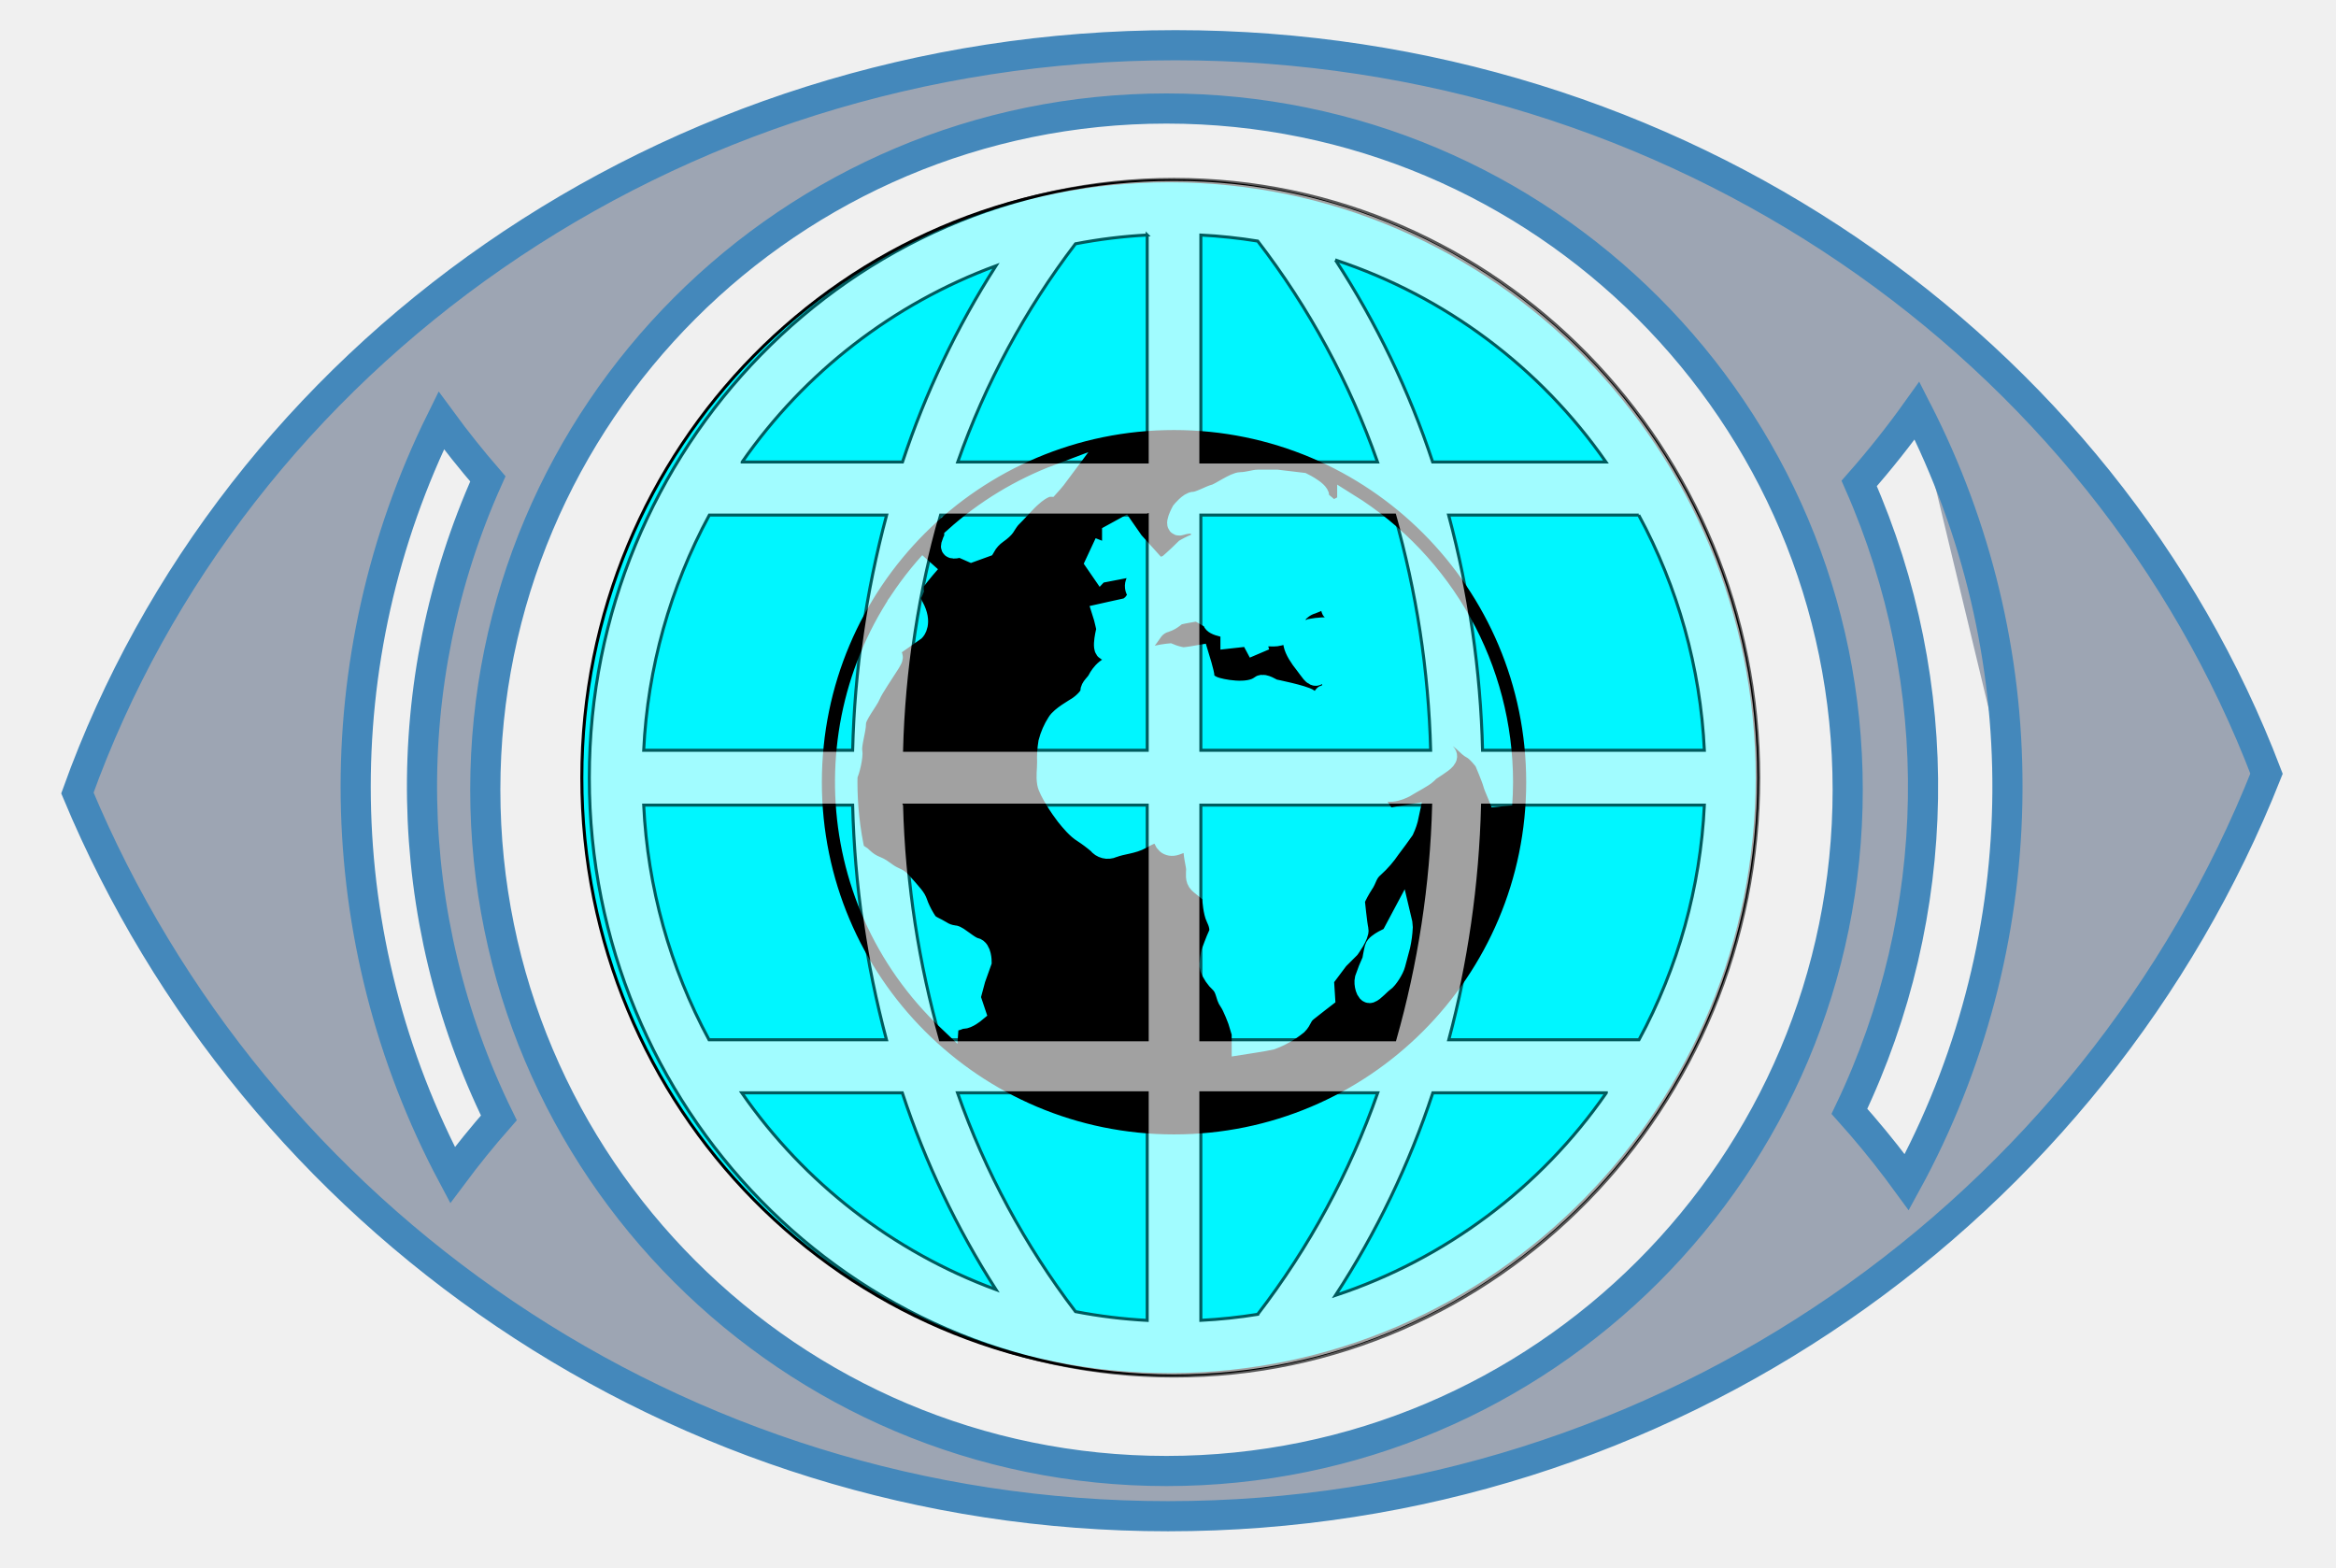
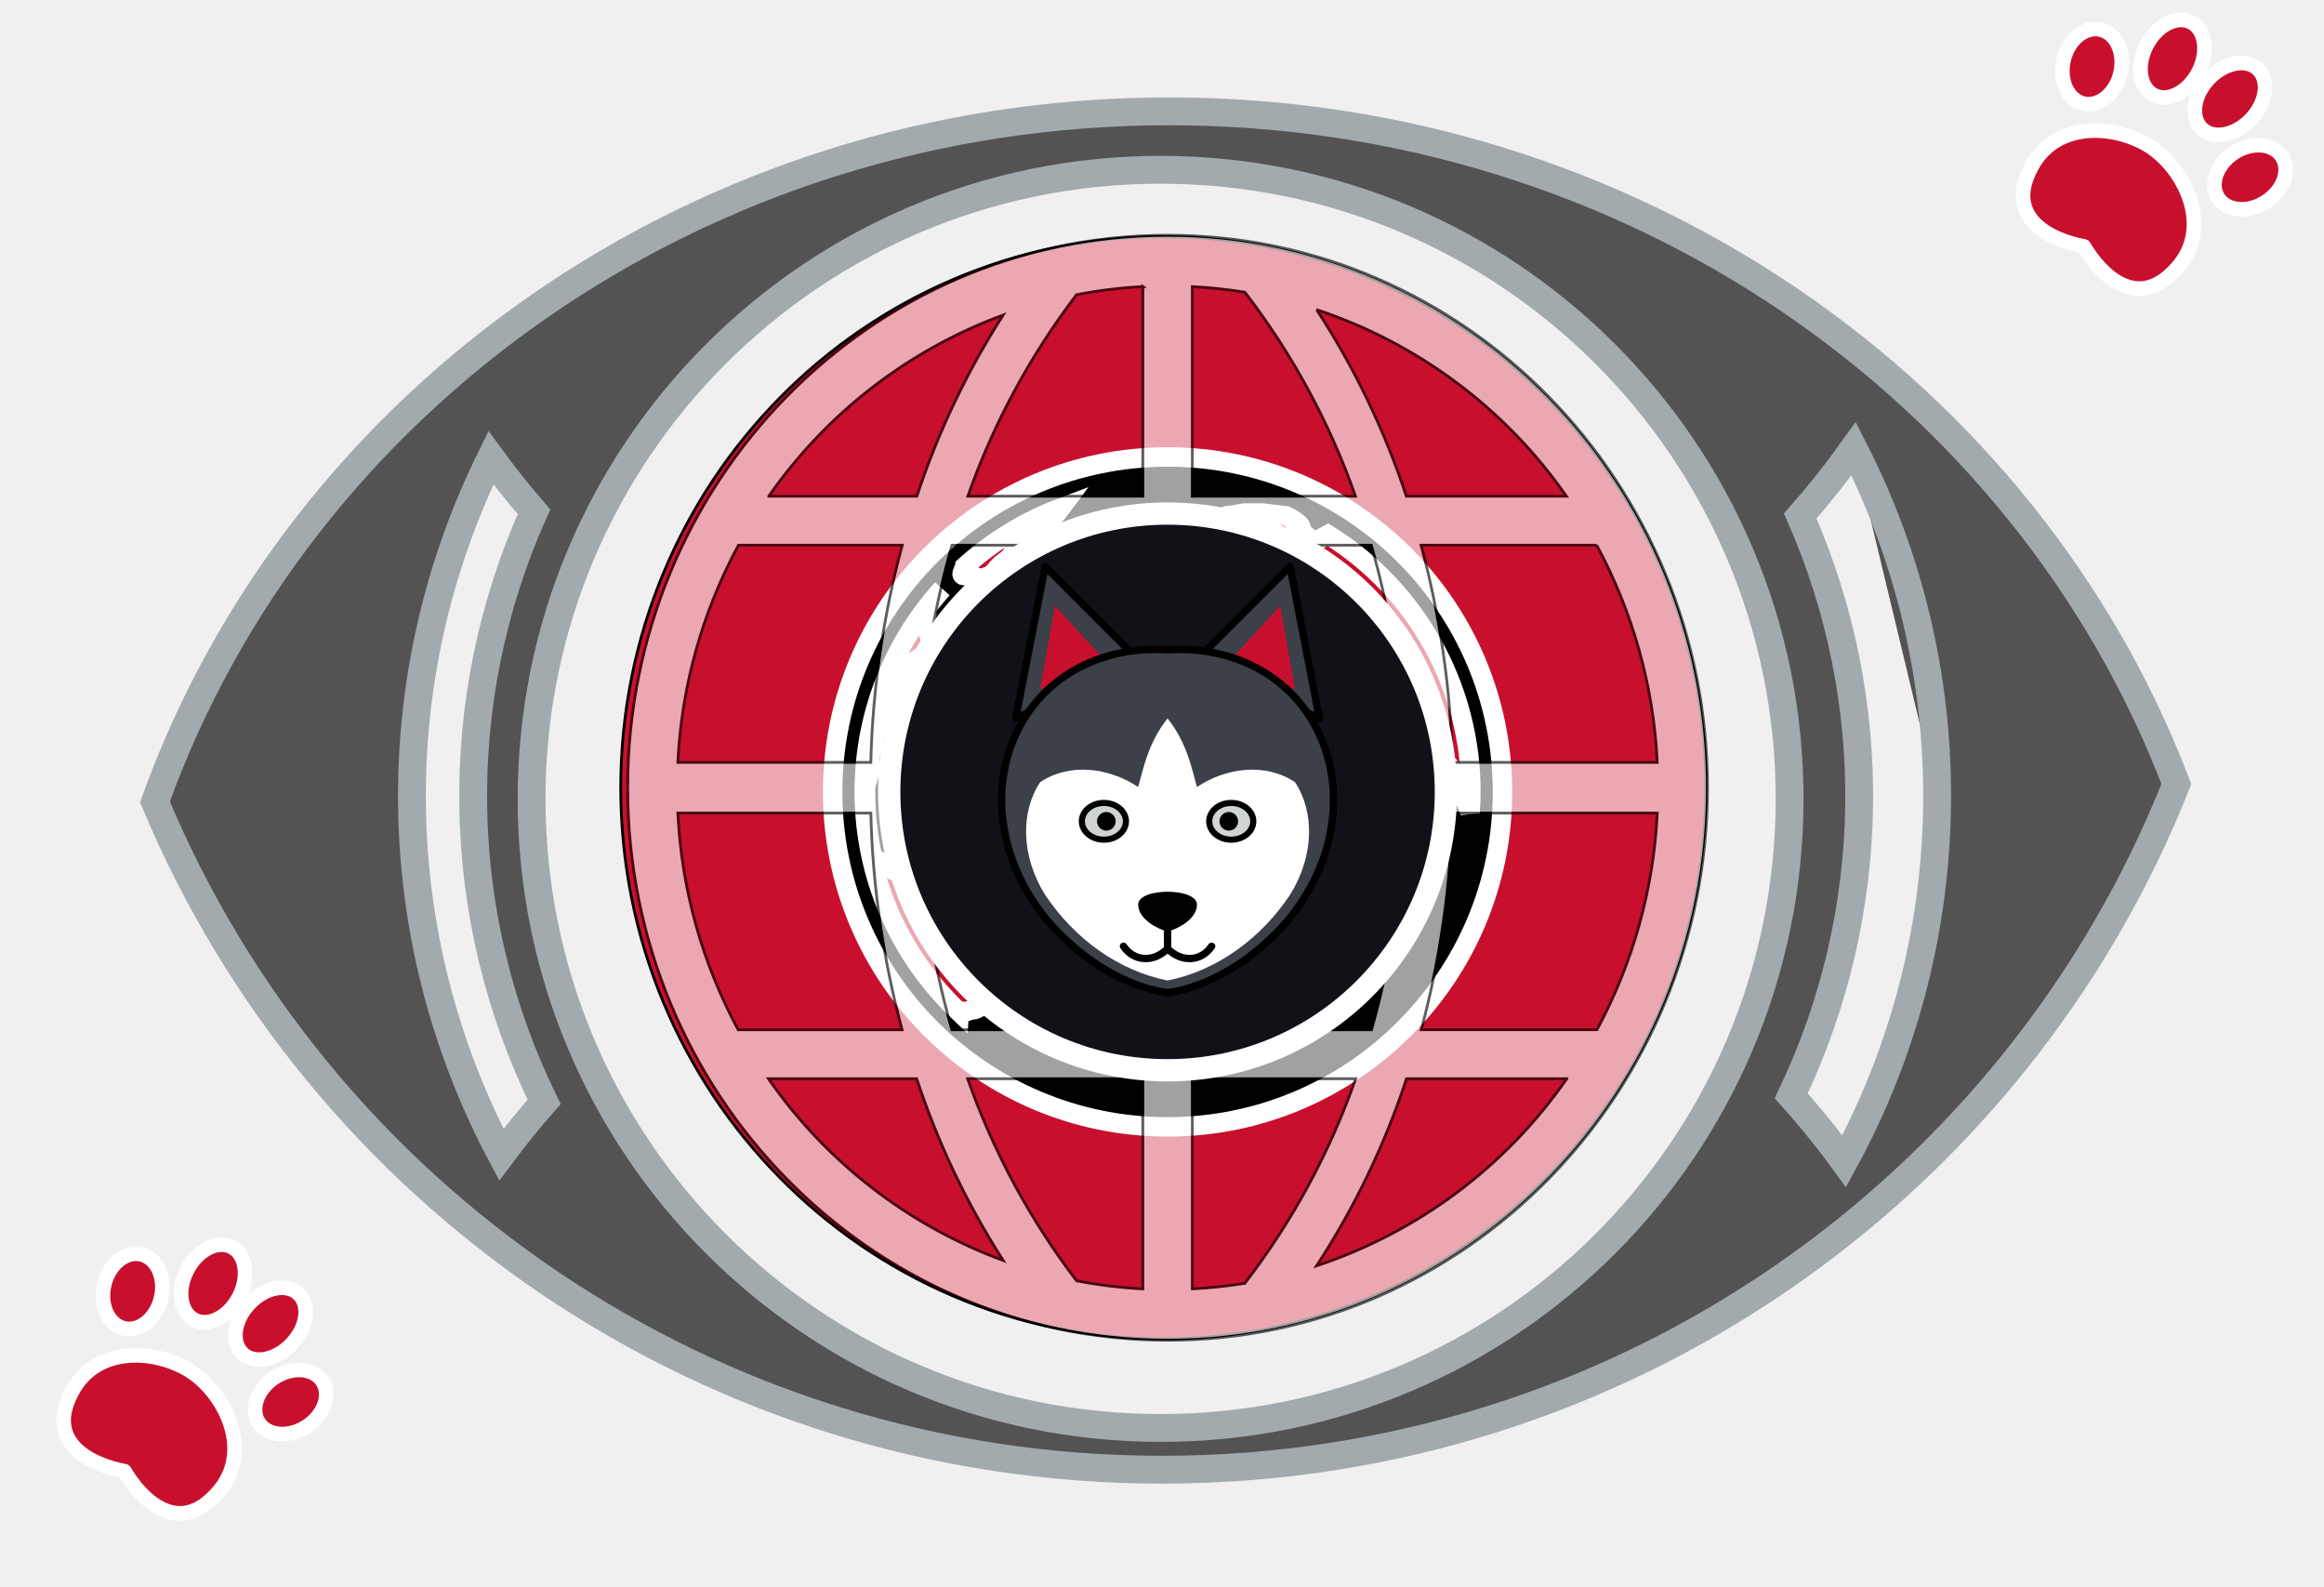
- <svg xmlns="http://www.w3.org/2000/svg" viewBox="180 120 775 520" role="img" aria-labelledby="logo-title">
+ <svg xmlns="http://www.w3.org/2000/svg" viewBox="150 95 835 570" role="img" aria-labelledby="logo-title">
  <defs>
    <style>
      .cls-4 {
        fill: #fff;
      }

      .cls-2, .cls-4 {
        stroke: #000;
        stroke-width: 1px;
      }

+       /* Northeastern colors: black, grey, red and white. */
      .cls-1 {
-         fill: #4454727a;
-         stroke: #48b;
+         fill: #111111b3;
+         stroke: #a2aaad;
        stroke-width: 10px;
      }

      .cls-1, .cls-2, .cls-3, .cls-4 {
        fill-rule: evenodd;
      }

      .cls-2 {
-         fill: #00f6ff;
+         fill: #c8102e;
      }

      .cls-3 {
-         stroke: #00f6ff;
+         stroke: #ffffff;
        stroke-linecap: round;
        stroke-width: 6.99px;
      }

      .cls-4 {
        opacity: 0.63;
      }
+ 
+       /* Northeastern Husky paw prints (Northeastern red, white edge). */
+       .paw {
+         fill: #c8102e;
+         stroke: #fff;
+         stroke-width: 5px;
+         stroke-linejoin: round;
+       }
+ 
+       /* Husky head in the pupil (Northeastern red, black and white). */
+       .husky-pupil {
+         fill: #101217;
+         stroke: #ffffff;
+         stroke-width: 8px;
+       }
+ 
+       .husky-fur {
+         fill: #3b4049;
+         stroke: #000;
+         stroke-width: 3px;
+         stroke-linejoin: round;
+       }
+ 
+       .husky-mask {
+         fill: #fff;
+       }
+ 
+       .husky-ear {
+         fill: #c8102e;
+       }
+ 
+       .husky-eye {
+         fill: #d0d3d4;
+         stroke: #000;
+         stroke-width: 2.5px;
+       }
+ 
+       .husky-ink {
+         fill: #000;
+       }
+ 
+       .husky-mouth {
+         fill: none;
+         stroke: #000;
+         stroke-width: 3px;
+         stroke-linecap: round;
+       }
    </style>
+     <g id="paw">
+       <path class="paw" d="M-30,22C-34,2-14-9,0-9S34,2,30,22C27,39,11,37,0,32C-11,37-27,39-30,22Z" />
+       <ellipse class="paw" cx="-33" cy="-20" rx="10" ry="13" transform="rotate(-22 -33 -20)" />
+       <ellipse class="paw" cx="-12" cy="-38" rx="10" ry="14" transform="rotate(-8 -12 -38)" />
+       <ellipse class="paw" cx="12" cy="-38" rx="10" ry="14" transform="rotate(8 12 -38)" />
+       <ellipse class="paw" cx="33" cy="-20" rx="10" ry="13" transform="rotate(22 33 -20)" />
+     </g>
  </defs>
+   <g id="husky_paws">
+     <use href="#paw" transform="translate(214 596) rotate(35) scale(1.05)" />
+     <use href="#paw" transform="translate(918 156) rotate(35) scale(1.05)" />
+   </g>
  <path id="outer_eye" class="cls-1" d="M567.5,623c-163.183,0-303.026-99.084-361.823-239.922C257.508,238.76,401.037,135,570,135c166.451,0,308.222,100.7,361.954,241.667C874.771,520.905,733.152,623,567.5,623ZM567,156c124.816,0,226,101.184,226,226S691.816,608,567,608,341,506.816,341,382,442.184,156,567,156ZM816,256.213A272.836,272.836,0,0,1,846,381M793.574,488.677a249.545,249.545,0,0,0,3.239-208.3A303.384,303.384,0,0,0,816,256.213a274.468,274.468,0,0,1-1.516,252.475q-0.927,1.758-1.88,3.5-1.632-2.238-3.306-4.446Q801.826,497.884,793.574,488.677ZM345.5,490.85q-8.055,9.164-15.37,18.966a274.353,274.353,0,0,1-3.748-250.343q7.347,10.012,15.469,19.393A249.512,249.512,0,0,0,345.5,490.85Z" />
  <path id="inner_eye" class="cls-2" d="M568,179.985c107.678,0,194.968,88.655,194.968,198.015S675.678,576.015,568,576.015,373.032,487.36,373.032,378,460.322,179.985,568,179.985Z" />
  <path id="globe" class="cls-3" d="M569.5,499.831A120.331,120.331,0,1,1,689.831,379.5,120.33,120.33,0,0,1,569.5,499.831Zm65.1-50.585c1.225-.4,3.268-2.858,4.492-3.677s3.268-4.083,3.675-5.717,1.227-4.495,1.634-6.126a36.015,36.015,0,0,0,.818-6.135,14.639,14.639,0,0,0-.407-2.855l-3.266,6.127s-4.9,2.04-5.315,3.674-0.817,4.088-.817,4.088a61.248,61.248,0,0,0-2.45,6.133C632.554,446.388,633.372,449.66,634.6,449.246ZM461.011,377.072c0.72-1.105,1.928-6.276,1.6-7.894-0.411-2.037,1.225-6.94,1.225-9.392s4.083-7.358,4.9-9.4,4.491-7.349,6.535-10.623-0.4-2.038-2.449-.809,1.225-3.274,2.449-4.086,8.172-5.72,8.172-5.72,2.449-2.454-.409-7.762c-2.211-4.1,0-4.5,0-6.128a2.43,2.43,0,0,0-1.28-.223c2.129-2.952,4.408-5.788,6.811-8.512A108.871,108.871,0,0,0,494.612,458.6a0.454,0.454,0,0,1,.683-0.363c2.043,0.819,2.449-.4,4.085-0.4s4.086-2.043,4.086-2.043l-1.641-4.9,1.641-6.126,2.041-5.717s0-4.095-2.041-4.5-5.722-4.081-6.946-4.081a10.018,10.018,0,0,1-4.491-1.636c-1.227-.813-3.677-1.634-4.5-2.857a31.144,31.144,0,0,1-2.858-5.314c-0.816-2.039-.409-2.039-3.681-5.715s-2.452-2.863-4.9-4.093-3.265-2.443-5.308-3.263a13.378,13.378,0,0,1-4.5-2.857,4.884,4.884,0,0,0-2.711-1.519,110.041,110.041,0,0,1-2.595-23.808C460.98,378.618,461,377.84,461.011,377.072Zm35.743-78.7a13.8,13.8,0,0,0-1.051,2.589c-0.408,1.638,2.864.416,2.864,0.416L502.239,303l4.5-1.631a13.741,13.741,0,0,1,4.083-4.5c2.857-2.043,2.454-2.452,3.677-4.084s0-.006,5.314-5.732,8.167-5.718,8.167-5.718,1.915-2.1,3.244-3.895A108.986,108.986,0,0,0,496.754,298.368Zm41.024,56.1c-1.224.82-5.715,3.272-6.944,5.315a22.681,22.681,0,0,0-2.859,6.535,31.042,31.042,0,0,0-.408,6.538c0,2.854-.41,4.5,0,6.949s4.5,8.568,6.128,10.623c1.63,2.038,3.674,4.483,5.719,5.713a47.235,47.235,0,0,1,4.9,3.674,4.03,4.03,0,0,0,4.9,1.223c3.272-1.223,6.538-1.223,9.4-2.853s7.353-3.685,7.353-1.231,1.632,4.084,4.082,3.272,6.539-2.858,6.13,0S577,406.764,577,408.4s-0.4,3.265.818,4.495,4.5,3.265,4.5,4.49,0.409,5.311,1.229,6.946,1.639,4.08.823,5.724-2.434,6.123-2.434,6.123-0.779,3.676-.37,4.9a12.683,12.683,0,0,0,3.332,4.906c2.043,2.042,1.771,4.492,2.994,6.124s2.993,6.539,2.993,6.539l1.236,4.088v3.677s7.966-1.231,9.591-1.64a30.673,30.673,0,0,0,8.618-4.9c1.636-1.632,1.311-2.856,3.349-4.488s5.762-4.5,5.762-4.5l-0.387-6.126,4.914-6.544,3.684-3.677s3.267-4.484,2.865-6.128c-0.413-1.628-1.231-9.8-1.231-9.8a37.972,37.972,0,0,1,2.863-5.313c1.224-1.634,1.227-3.678,3.679-5.719a33.109,33.109,0,0,0,5.306-6.126c1.229-1.634,3.681-4.9,4.5-6.127a21.871,21.871,0,0,0,1.635-4.894l-7.355,1.216c-2.45-4.082-9.392-13.073-10.621-15.112a37.04,37.04,0,0,1-2.861-7.76c-0.4-1.634-2.445-6.131-2.856-7.356s-3.27-4.908-4.088-6.128-3.675-2.043-5.309-3.268-11.843-3.27-11.843-3.27-3.129-1.991-4.088-1.226c-4.083,3.269-13.48,1.226-15.523.415s-3.269-2.041-3.269-3.272-1.835-7.143-1.835-7.143-3.985.705-5.213,0.705a20.333,20.333,0,0,1-4.442-1.276s-4.055.379-5.693,1.2a61.205,61.205,0,0,1-6.115,2.438,36.488,36.488,0,0,1-4.488.814c-3.671-1.636-6.529,2.45-7.352,4.079s-2.445,2.454-2.445,4.084S539,353.659,537.778,354.471Zm18.191-54.739-3.128-4.5-3.727,2.045V304.5l-3.839-1.5-1.715,3.674,1.685,2.452L549.114,305v4.129l8.478-1.636,3.164-2.449Zm71.15-12.676c-1.669.869-4.808,3.094-6,1.894-1.227-1.218-4.086-3.423-4.086-3.423,2.448-1.636-4.9-5.212-4.9-5.212l-8.576-1.022h-6.125c-1.227,0-3.681.825-5.723,0.825s-6.943,3.583-8.577,3.994-5.314,2.5-6.944,2.5-4.088,3.086-4.088,3.086-2.856,5.218-.4,4.4,5.717-.858,6.122.367,1.227,3.242,1.636,4.471,6.131,1.618,6.131,1.618a18.551,18.551,0,0,1,2.038-3.683c1.227-1.634,2.452-3.675,2.452-3.675s2.044,4.082,2.452,5.3-0.818,4.908-.818,4.908-4.491,2.852-5.716,2.852-8.175-6.126-8.175-6.126a25.4,25.4,0,0,0-4.489,2.043c-2.856,2.861-5.717,5.31-5.717,5.31a17.057,17.057,0,0,0-4.081,2.046c-1.629,1.222-5.138,1.487-6.117,2.854-2.039,2.863.84,4.9,0.84,4.9l-2.408,3.271-1.548,1.225-5.553,1.221-2.751.616c0.4,1.227,1.258,5.105,1.258,5.105s-1.87,6.943,0,6.943c0,0,4.276,1.64,5.5,1.64s2.625,0.4,4.265-1.227a59.861,59.861,0,0,0,5.156-6.538,8.047,8.047,0,0,1,4.49-3.267c2.454-.82,3-2.047,4.231-2.452s6.47-1.229,6.47-1.229,3.709,2.043,4.932,2.861c0.573,0.386-1.393,1.658,6.086,2.907V331.6l3.7-.411-4.207-3.264-0.44-.1-4.778-4.8-0.419-3.672s4.861,2.862,6.493,3.672a43.671,43.671,0,0,1,4.81,3.272l1.783,5.719,2.4,4.5s-1.87-5.722,0-5.722c0,0,5.158.405,6.381,0a36.253,36.253,0,0,0,5.237-1.632c1.636-.815-0.648-3.68.986-5.721a10.385,10.385,0,0,1,4.981-3.27c1.23-.405,5.35-2.447,5.35-2.447l4.522,0.82c-2.041,1.627-4.486,4.077-2.85,3.676s5.313,1.63,6.949,2.855,0.413,4.087.413,4.087-4.5-.411-7.355-0.815a29.263,29.263,0,0,0-7.351.4l-3.677,2.043s-2.454.816-2.045,2.861,2.045,4.5,3.679,6.535,2.858,4.5,4.085,3.675,5.309-3.265,5.309-3.265a12.784,12.784,0,0,0-.409,4.9,30.6,30.6,0,0,1,.409,4.9s-4.082,0-2.861.822,2.967,3.905,3.681,4.9c4.083,5.717,12.664,18.383,13.482,20.015s0.44,4.126,1.631,5.31c2.454,2.45,7.352,0,8.578-.817s5.311-2.863,6.536-4.082,0.818-.822,3.272-2.454,4.079-2.856,2.859-4.085-3.68-5.725-3.68-5.725c-3.676.825-7.351-1.222-7.351-2.445s-3.269-6.124-3.269-6.124,0.407-.82,3.269.809,5.306,4.908,7.759,4.908,3.678,0.819,6.537,2.453,4.085,3.672,5.719,4.492,4.086,4.086,4.086,4.086,2.447,5.715,2.859,7.358c0.358,1.421,2.277,5.345,2.754,7.132,0.166-2.461.281-4.937,0.281-7.44A108.8,108.8,0,0,0,627.119,287.056ZM548.884,304.5l0.333,0.133-0.333.365v-0.5Z" />
  <path id="globe_cage" class="cls-4" d="M569.5,576.491c-106.968,0-193.988-89.044-193.988-198.491S462.532,179.509,569.5,179.509,763.488,268.553,763.488,378,676.468,576.491,569.5,576.491ZM578.4,368.9h76.237a314.2,314.2,0,0,0-11.945-78.026H578.4V368.9ZM654.634,387.1H578.4V464.94h64.345A314.251,314.251,0,0,0,654.634,387.1Zm90.813,0H671.861a333.4,333.4,0,0,1-11.206,77.836h63.112A182.117,182.117,0,0,0,745.447,387.1Zm-32.528,95.444H655.363a288.421,288.421,0,0,1-32.3,67.191A177.214,177.214,0,0,0,712.919,482.548Zm-115.67,73.48a263.416,263.416,0,0,0,39.828-73.48H578.4v75.476A173.846,173.846,0,0,0,597.249,556.028ZM560.6,558.036V482.548H497.674a263.837,263.837,0,0,0,39.135,72.575A174.279,174.279,0,0,0,560.6,558.036ZM510.434,547.83a289.038,289.038,0,0,1-31.078-65.282H426.1A177.5,177.5,0,0,0,510.434,547.83Zm-95.208-82.89H474.1A333.353,333.353,0,0,1,462.878,387.1H393.555A182.127,182.127,0,0,0,415.226,464.94ZM393.555,368.9h69.323a333.4,333.4,0,0,1,11.268-78.026H415.332A182.13,182.13,0,0,0,393.555,368.9Zm32.676-95.633h53.185a289.064,289.064,0,0,1,31-65.087A177.487,177.487,0,0,0,426.231,273.263Zm134.372-75.3a174.068,174.068,0,0,0-23.8,2.914,263.8,263.8,0,0,0-39.06,72.384H560.6v-75.3Zm0,92.905H492.051A314.088,314.088,0,0,0,480.106,368.9h80.5V290.87Zm-80.5,96.234A314.1,314.1,0,0,0,492,464.94h68.6V387.1h-80.5ZM578.4,197.977v75.286h58.612a263.412,263.412,0,0,0-39.751-73.289A174.011,174.011,0,0,0,578.4,197.977Zm44.672,8.286a288.6,288.6,0,0,1,32.231,67h57.491A177.213,177.213,0,0,0,623.069,206.263Zm100.6,84.607H660.6A333.3,333.3,0,0,1,671.861,368.9h73.586A182.129,182.129,0,0,0,723.667,290.87Z" />
+   <g id="husky">
+     <g transform="translate(569.5 379.5)">
+       <circle class="husky-pupil" r="100" />
+       <g transform="scale(0.88)">
+         <path class="husky-fur" d="M-62,-30L-50,-92L-12,-54ZM62,-30L50,-92L12,-54Z" />
+         <path class="husky-ear" d="M-52,-42L-46,-76L-24,-52ZM52,-42L46,-76L24,-52Z" />
+         <path class="husky-fur" d="M0,-58C30,-60,58,-44,66,-12C72,14,62,40,44,58C30,72,14,80,0,82C-14,80-30,72-44,58C-62,40-72,14-66,-12C-58,-44-30,-60,0,-58Z" />
+         <path class="husky-mask" d="M0,-30C8,-20,10,-9,12,-2C24,-10,40,-12,52,-4C60,8,60,26,50,42C38,60,20,73,0,77C-20,73-38,60-50,42C-60,26-60,8-52,-4C-40,-12-24,-10-12,-2C-10,-9-8,-20,0,-30Z" />
+         <ellipse class="husky-eye" cx="-26" cy="12" rx="9" ry="7.5" />
+         <ellipse class="husky-eye" cx="26" cy="12" rx="9" ry="7.5" />
+         <circle class="husky-ink" cx="-25" cy="12" r="3.8" />
+         <circle class="husky-ink" cx="25" cy="12" r="3.8" />
+         <path class="husky-ink" d="M-12,46C-12,39,12,39,12,46C12,52,4,56,0,57C-4,56-12,52-12,46Z" />
+         <path class="husky-mouth" d="M0,57L0,64M0,64C-6,70-14,69-18,63M0,64C6,70,14,69,18,63" />
+       </g>
+     </g>
+   </g>
</svg>
